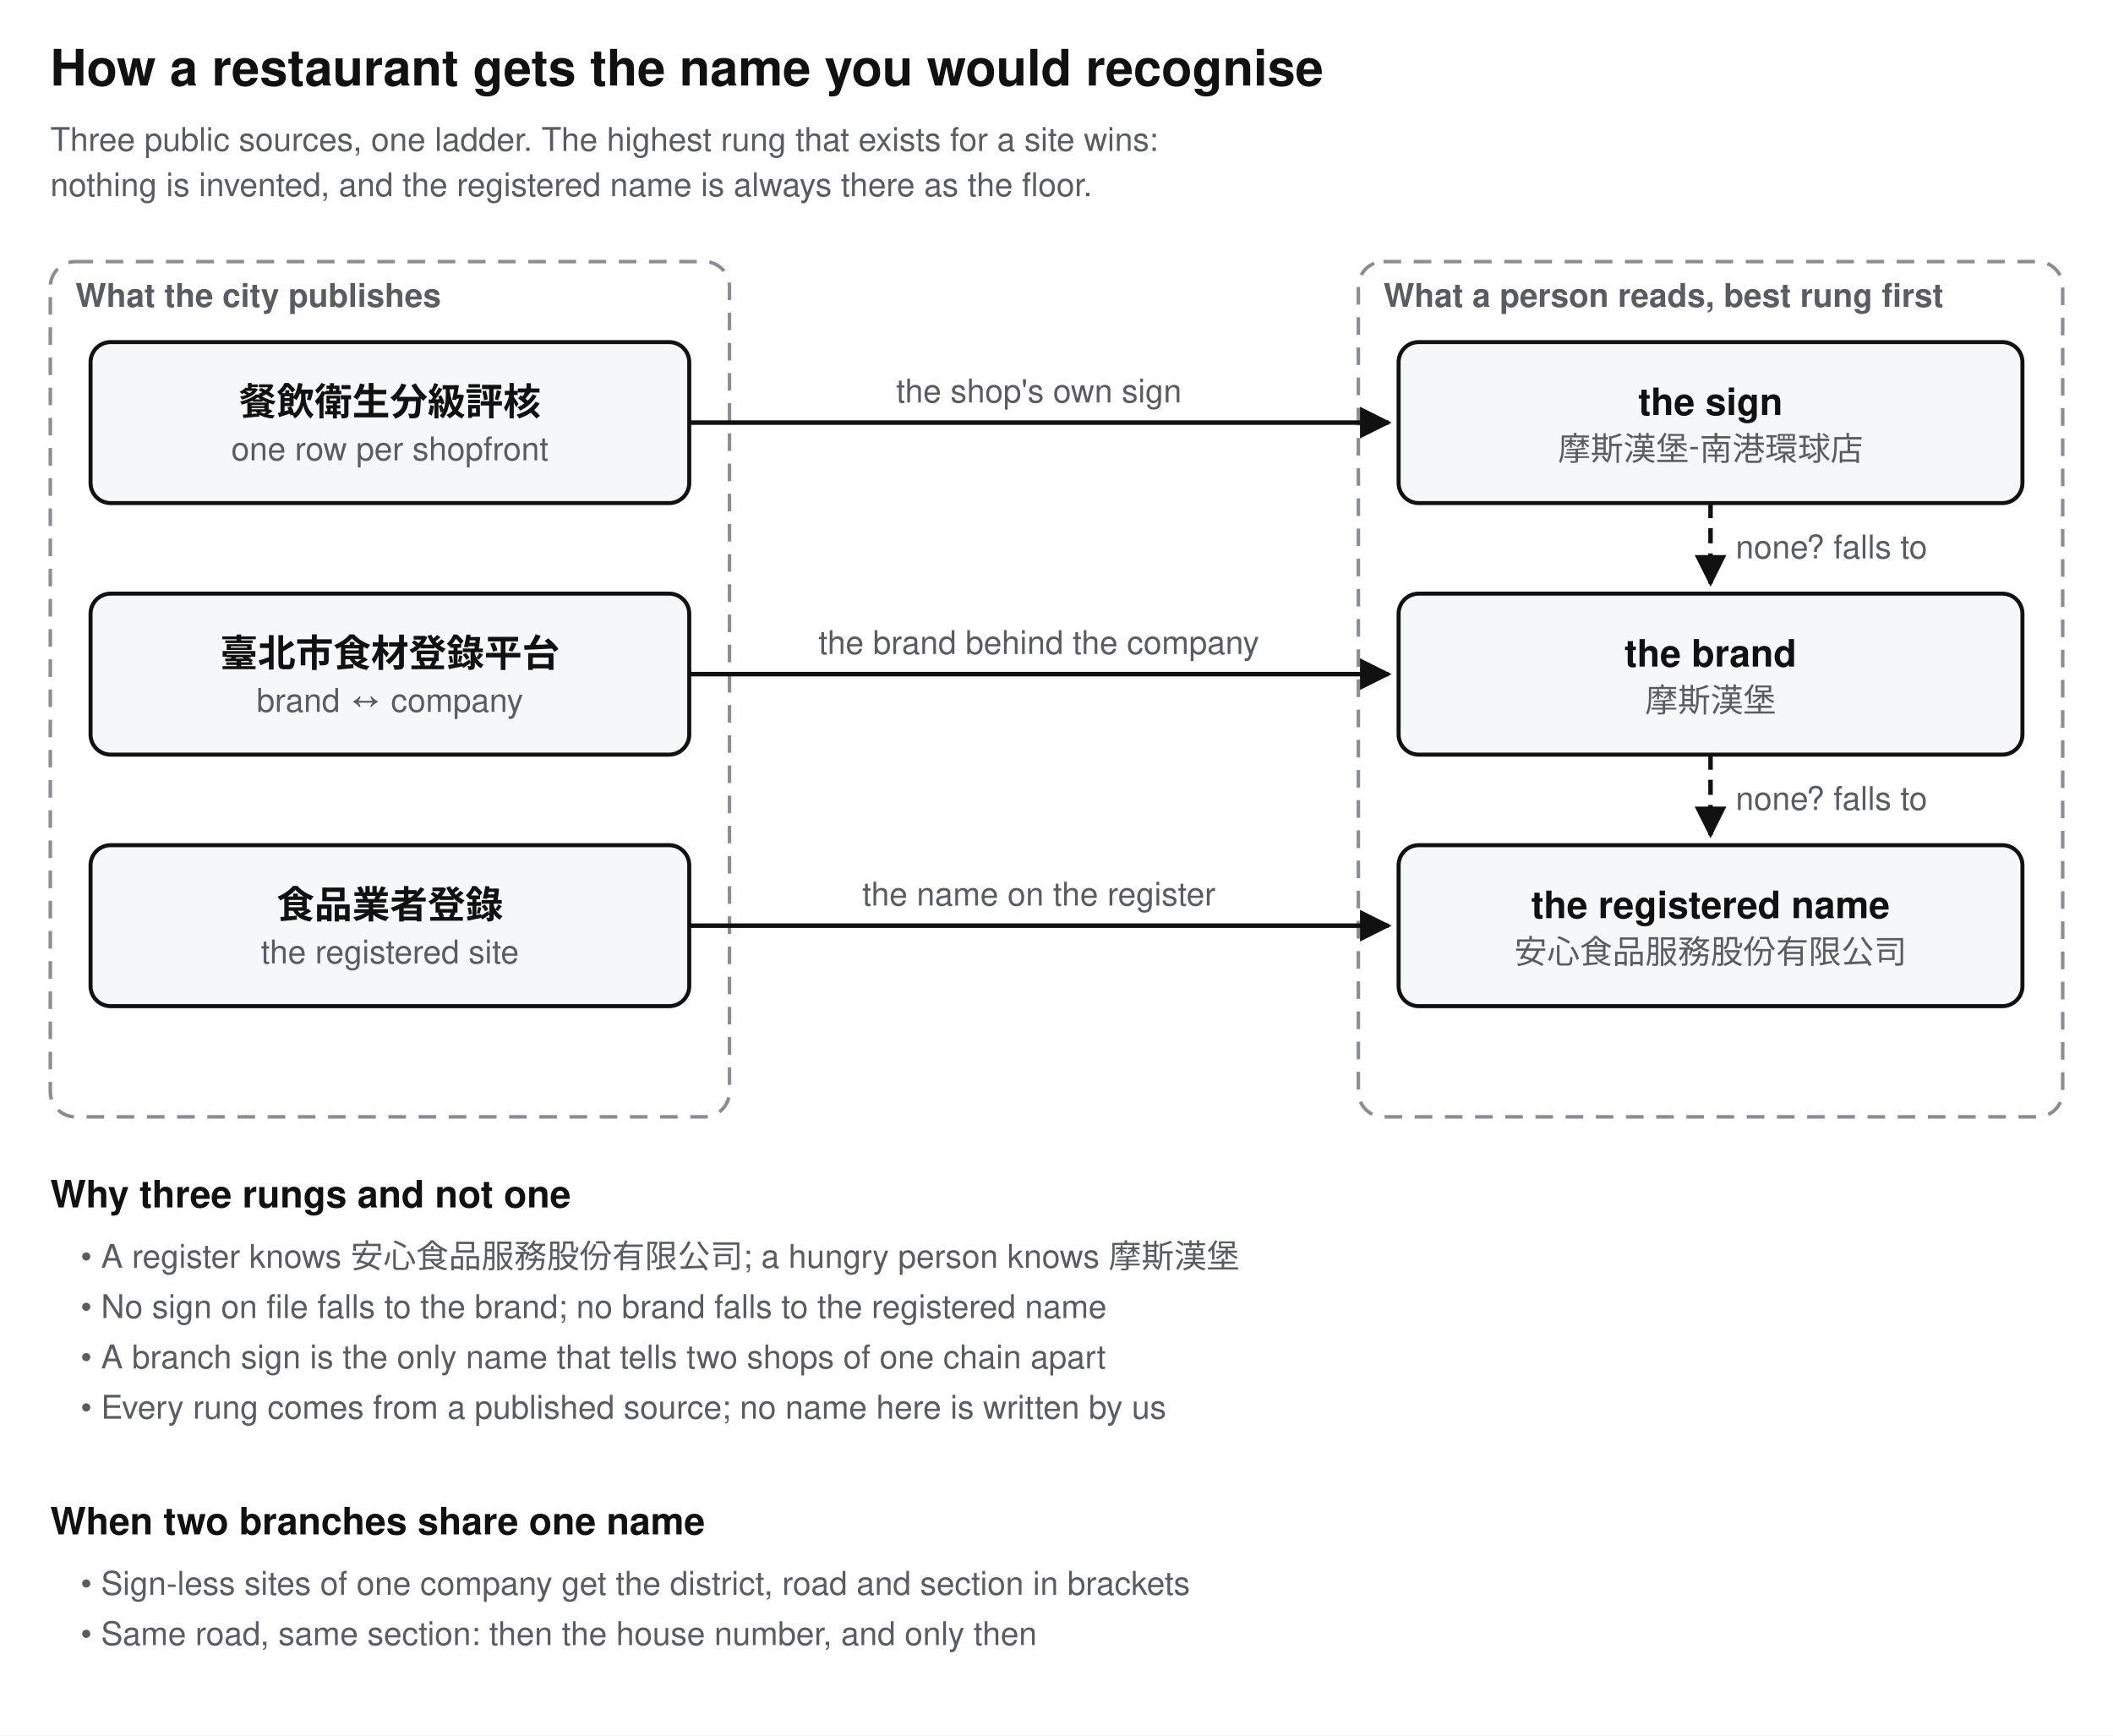
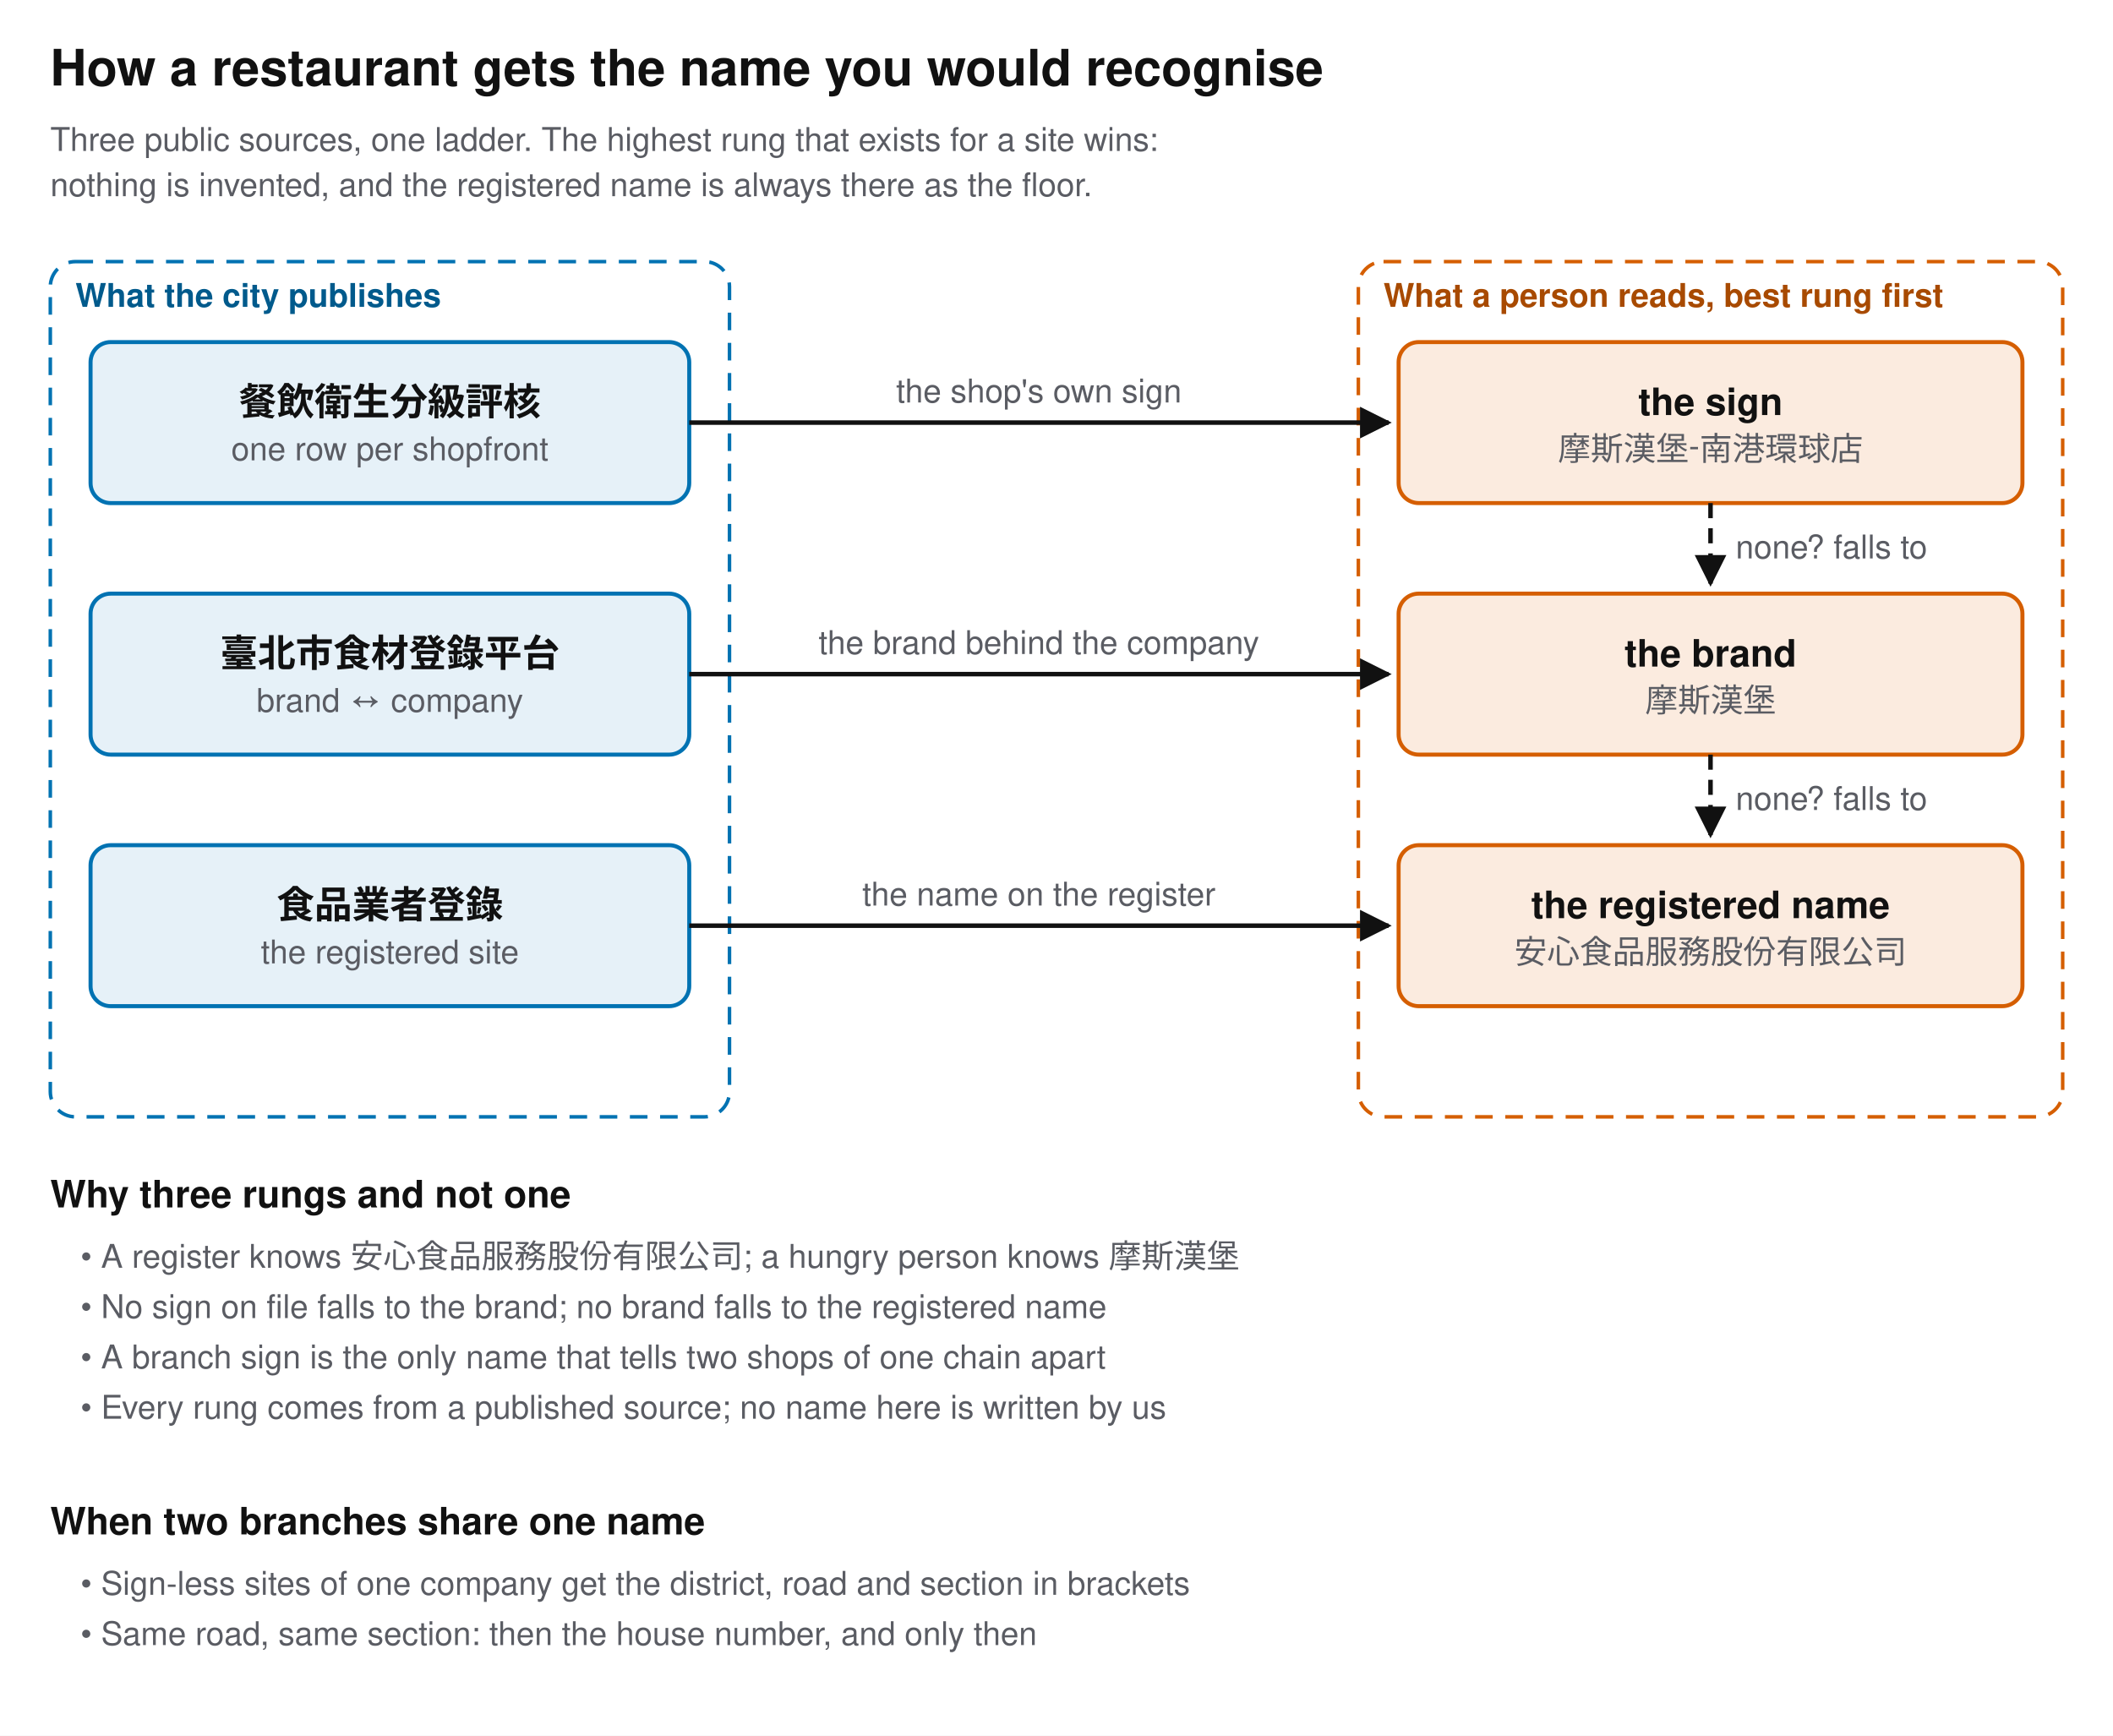
<svg xmlns="http://www.w3.org/2000/svg" width="840" height="690" viewBox="0 0 840 690" font-family="Helvetica Neue, Helvetica, Arial, 'Noto Sans TC', sans-serif">
  <defs>
    <marker id="a" viewBox="0 0 10 10" refX="9" refY="5" markerWidth="7" markerHeight="7" orient="auto-start-reverse">
      <path d="M0,0 L10,5 L0,10 z" fill="#111111" />
    </marker>
  </defs>
  <rect width="840" height="690" fill="#ffffff" />
  <text x="20" y="34" text-anchor="start" font-size="20" font-weight="800" fill="#111111" font-family="Helvetica Neue, Helvetica, Arial, sans-serif">How a restaurant gets the name you would recognise</text>
  <text x="20" y="60" text-anchor="start" font-size="13" font-weight="400" fill="#5A5C63" font-family="Helvetica Neue, Helvetica, Arial, sans-serif">Three public sources, one ladder. The highest rung that exists for a site wins:</text>
  <text x="20" y="78" text-anchor="start" font-size="13" font-weight="400" fill="#5A5C63" font-family="Helvetica Neue, Helvetica, Arial, sans-serif">nothing is invented, and the registered name is always there as the floor.</text>
-   <rect x="20" y="104" width="270" height="340" rx="10" fill="none" stroke="#8A8D94" stroke-width="1.4" stroke-dasharray="7 5" />
-   <text x="30" y="122" text-anchor="start" font-size="13" font-weight="700" fill="#5A5C63" font-family="Helvetica Neue, Helvetica, Arial, sans-serif">What the city publishes</text>
-   <rect x="540" y="104" width="280" height="340" rx="10" fill="none" stroke="#8A8D94" stroke-width="1.4" stroke-dasharray="7 5" />
-   <text x="550" y="122" text-anchor="start" font-size="13" font-weight="700" fill="#5A5C63" font-family="Helvetica Neue, Helvetica, Arial, sans-serif">What a person reads, best rung first</text>
-   <rect x="36" y="136" width="238" height="64" rx="8" fill="#F6F7F9" stroke="#111111" stroke-width="1.6" />
+   <rect x="20" y="104" width="270" height="340" rx="10" fill="none" stroke="#0072B2" stroke-width="1.4" stroke-dasharray="7 5" />
+   <text x="30" y="122" text-anchor="start" font-size="13" font-weight="700" fill="#005A8C" font-family="Helvetica Neue, Helvetica, Arial, sans-serif">What the city publishes</text>
+   <rect x="540" y="104" width="280" height="340" rx="10" fill="none" stroke="#D55E00" stroke-width="1.4" stroke-dasharray="7 5" />
+   <text x="550" y="122" text-anchor="start" font-size="13" font-weight="700" fill="#A84A00" font-family="Helvetica Neue, Helvetica, Arial, sans-serif">What a person reads, best rung first</text>
+   <rect x="36" y="136" width="238" height="64" rx="8" fill="#E6F1F8" stroke="#0072B2" stroke-width="1.6" />
  <text x="155.0" y="165.0" text-anchor="middle" font-size="15" font-weight="700" fill="#111111" font-family="Helvetica Neue, Helvetica, Arial, sans-serif">餐飲衛生分級評核</text>
  <text x="155.0" y="183.0" text-anchor="middle" font-size="13" font-weight="400" fill="#5A5C63" font-family="Helvetica Neue, Helvetica, Arial, sans-serif">one row per shopfront</text>
-   <rect x="556" y="136" width="248" height="64" rx="8" fill="#F6F7F9" stroke="#111111" stroke-width="1.6" />
+   <rect x="556" y="136" width="248" height="64" rx="8" fill="#FBEBDF" stroke="#D55E00" stroke-width="1.6" />
  <text x="680.0" y="165.0" text-anchor="middle" font-size="15" font-weight="700" fill="#111111" font-family="Helvetica Neue, Helvetica, Arial, sans-serif">the sign</text>
  <text x="680.0" y="183.0" text-anchor="middle" font-size="13" font-weight="400" fill="#5A5C63" font-family="Helvetica Neue, Helvetica, Arial, sans-serif">摩斯漢堡-南港環球店</text>
  <path d="M274,168 L552,168" fill="none" stroke="#111111" stroke-width="1.8" marker-end="url(#a)" />
  <text x="413" y="160" text-anchor="middle" font-size="13" font-weight="500" fill="#5A5C63" font-family="Helvetica Neue, Helvetica, Arial, sans-serif">the shop's own sign</text>
-   <rect x="36" y="236" width="238" height="64" rx="8" fill="#F6F7F9" stroke="#111111" stroke-width="1.6" />
+   <rect x="36" y="236" width="238" height="64" rx="8" fill="#E6F1F8" stroke="#0072B2" stroke-width="1.6" />
  <text x="155.0" y="265.0" text-anchor="middle" font-size="15" font-weight="700" fill="#111111" font-family="Helvetica Neue, Helvetica, Arial, sans-serif">臺北市食材登錄平台</text>
  <text x="155.0" y="283.0" text-anchor="middle" font-size="13" font-weight="400" fill="#5A5C63" font-family="Helvetica Neue, Helvetica, Arial, sans-serif">brand ↔ company</text>
-   <rect x="556" y="236" width="248" height="64" rx="8" fill="#F6F7F9" stroke="#111111" stroke-width="1.6" />
+   <rect x="556" y="236" width="248" height="64" rx="8" fill="#FBEBDF" stroke="#D55E00" stroke-width="1.6" />
  <text x="680.0" y="265.0" text-anchor="middle" font-size="15" font-weight="700" fill="#111111" font-family="Helvetica Neue, Helvetica, Arial, sans-serif">the brand</text>
  <text x="680.0" y="283.0" text-anchor="middle" font-size="13" font-weight="400" fill="#5A5C63" font-family="Helvetica Neue, Helvetica, Arial, sans-serif">摩斯漢堡</text>
  <path d="M274,268 L552,268" fill="none" stroke="#111111" stroke-width="1.8" marker-end="url(#a)" />
  <text x="413" y="260" text-anchor="middle" font-size="13" font-weight="500" fill="#5A5C63" font-family="Helvetica Neue, Helvetica, Arial, sans-serif">the brand behind the company</text>
-   <rect x="36" y="336" width="238" height="64" rx="8" fill="#F6F7F9" stroke="#111111" stroke-width="1.6" />
+   <rect x="36" y="336" width="238" height="64" rx="8" fill="#E6F1F8" stroke="#0072B2" stroke-width="1.6" />
  <text x="155.0" y="365.0" text-anchor="middle" font-size="15" font-weight="700" fill="#111111" font-family="Helvetica Neue, Helvetica, Arial, sans-serif">食品業者登錄</text>
  <text x="155.0" y="383.0" text-anchor="middle" font-size="13" font-weight="400" fill="#5A5C63" font-family="Helvetica Neue, Helvetica, Arial, sans-serif">the registered site</text>
-   <rect x="556" y="336" width="248" height="64" rx="8" fill="#F6F7F9" stroke="#111111" stroke-width="1.6" />
+   <rect x="556" y="336" width="248" height="64" rx="8" fill="#FBEBDF" stroke="#D55E00" stroke-width="1.6" />
  <text x="680.0" y="365.0" text-anchor="middle" font-size="15" font-weight="700" fill="#111111" font-family="Helvetica Neue, Helvetica, Arial, sans-serif">the registered name</text>
  <text x="680.0" y="383.0" text-anchor="middle" font-size="13" font-weight="400" fill="#5A5C63" font-family="Helvetica Neue, Helvetica, Arial, sans-serif">安心食品服務股份有限公司</text>
  <path d="M274,368 L552,368" fill="none" stroke="#111111" stroke-width="1.8" marker-end="url(#a)" />
  <text x="413" y="360" text-anchor="middle" font-size="13" font-weight="500" fill="#5A5C63" font-family="Helvetica Neue, Helvetica, Arial, sans-serif">the name on the register</text>
  <path d="M680,200 L680,232" fill="none" stroke="#111111" stroke-width="1.8" stroke-dasharray="6 4" marker-end="url(#a)" />
  <path d="M680,300 L680,332" fill="none" stroke="#111111" stroke-width="1.8" stroke-dasharray="6 4" marker-end="url(#a)" />
  <text x="690" y="222" text-anchor="start" font-size="13" font-weight="500" fill="#5A5C63" font-family="Helvetica Neue, Helvetica, Arial, sans-serif">none? falls to</text>
  <text x="690" y="322" text-anchor="start" font-size="13" font-weight="500" fill="#5A5C63" font-family="Helvetica Neue, Helvetica, Arial, sans-serif">none? falls to</text>
  <text x="20" y="480" text-anchor="start" font-size="15" font-weight="700" fill="#111111" font-family="Helvetica Neue, Helvetica, Arial, sans-serif">Why three rungs and not one</text>
  <text x="32" y="504" text-anchor="start" font-size="13" font-weight="400" fill="#5A5C63" font-family="Helvetica Neue, Helvetica, Arial, sans-serif">• A register knows 安心食品服務股份有限公司; a hungry person knows 摩斯漢堡</text>
  <text x="32" y="524" text-anchor="start" font-size="13" font-weight="400" fill="#5A5C63" font-family="Helvetica Neue, Helvetica, Arial, sans-serif">• No sign on file falls to the brand; no brand falls to the registered name</text>
  <text x="32" y="544" text-anchor="start" font-size="13" font-weight="400" fill="#5A5C63" font-family="Helvetica Neue, Helvetica, Arial, sans-serif">• A branch sign is the only name that tells two shops of one chain apart</text>
  <text x="32" y="564" text-anchor="start" font-size="13" font-weight="400" fill="#5A5C63" font-family="Helvetica Neue, Helvetica, Arial, sans-serif">• Every rung comes from a published source; no name here is written by us</text>
  <text x="20" y="610" text-anchor="start" font-size="15" font-weight="700" fill="#111111" font-family="Helvetica Neue, Helvetica, Arial, sans-serif">When two branches share one name</text>
  <text x="32" y="634" text-anchor="start" font-size="13" font-weight="400" fill="#5A5C63" font-family="Helvetica Neue, Helvetica, Arial, sans-serif">• Sign-less sites of one company get the district, road and section in brackets</text>
  <text x="32" y="654" text-anchor="start" font-size="13" font-weight="400" fill="#5A5C63" font-family="Helvetica Neue, Helvetica, Arial, sans-serif">• Same road, same section: then the house number, and only then</text>
</svg>
